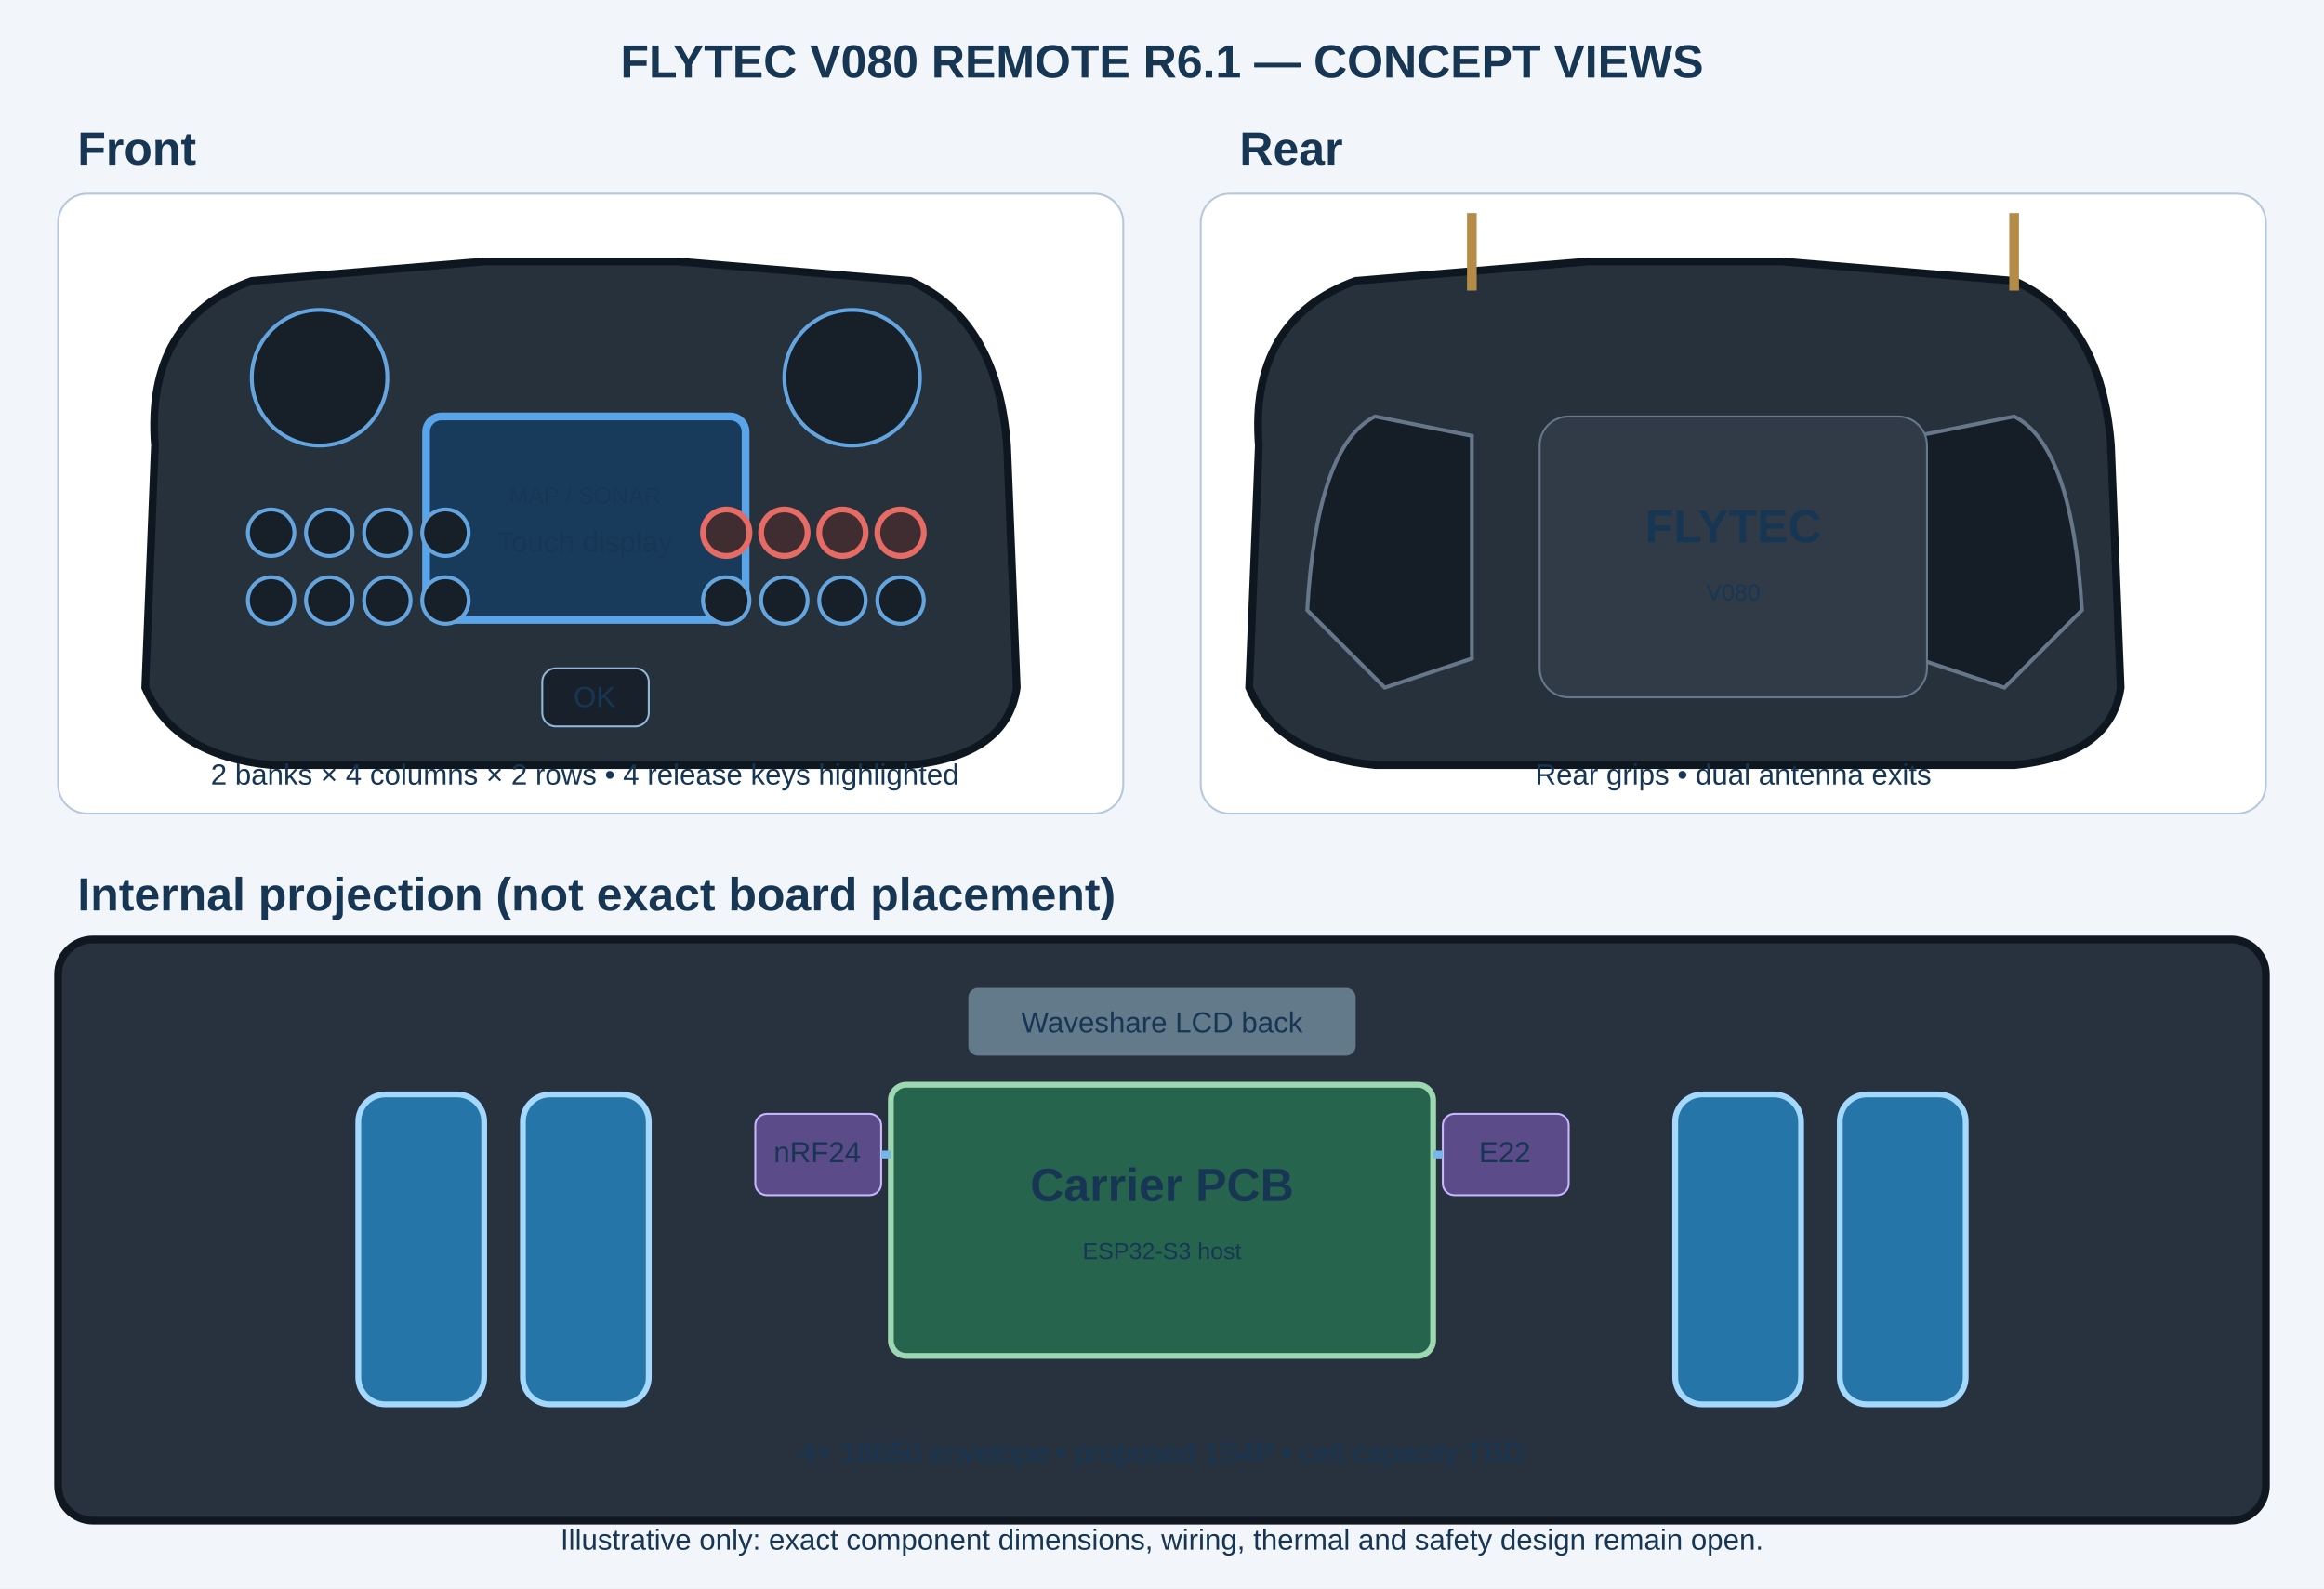
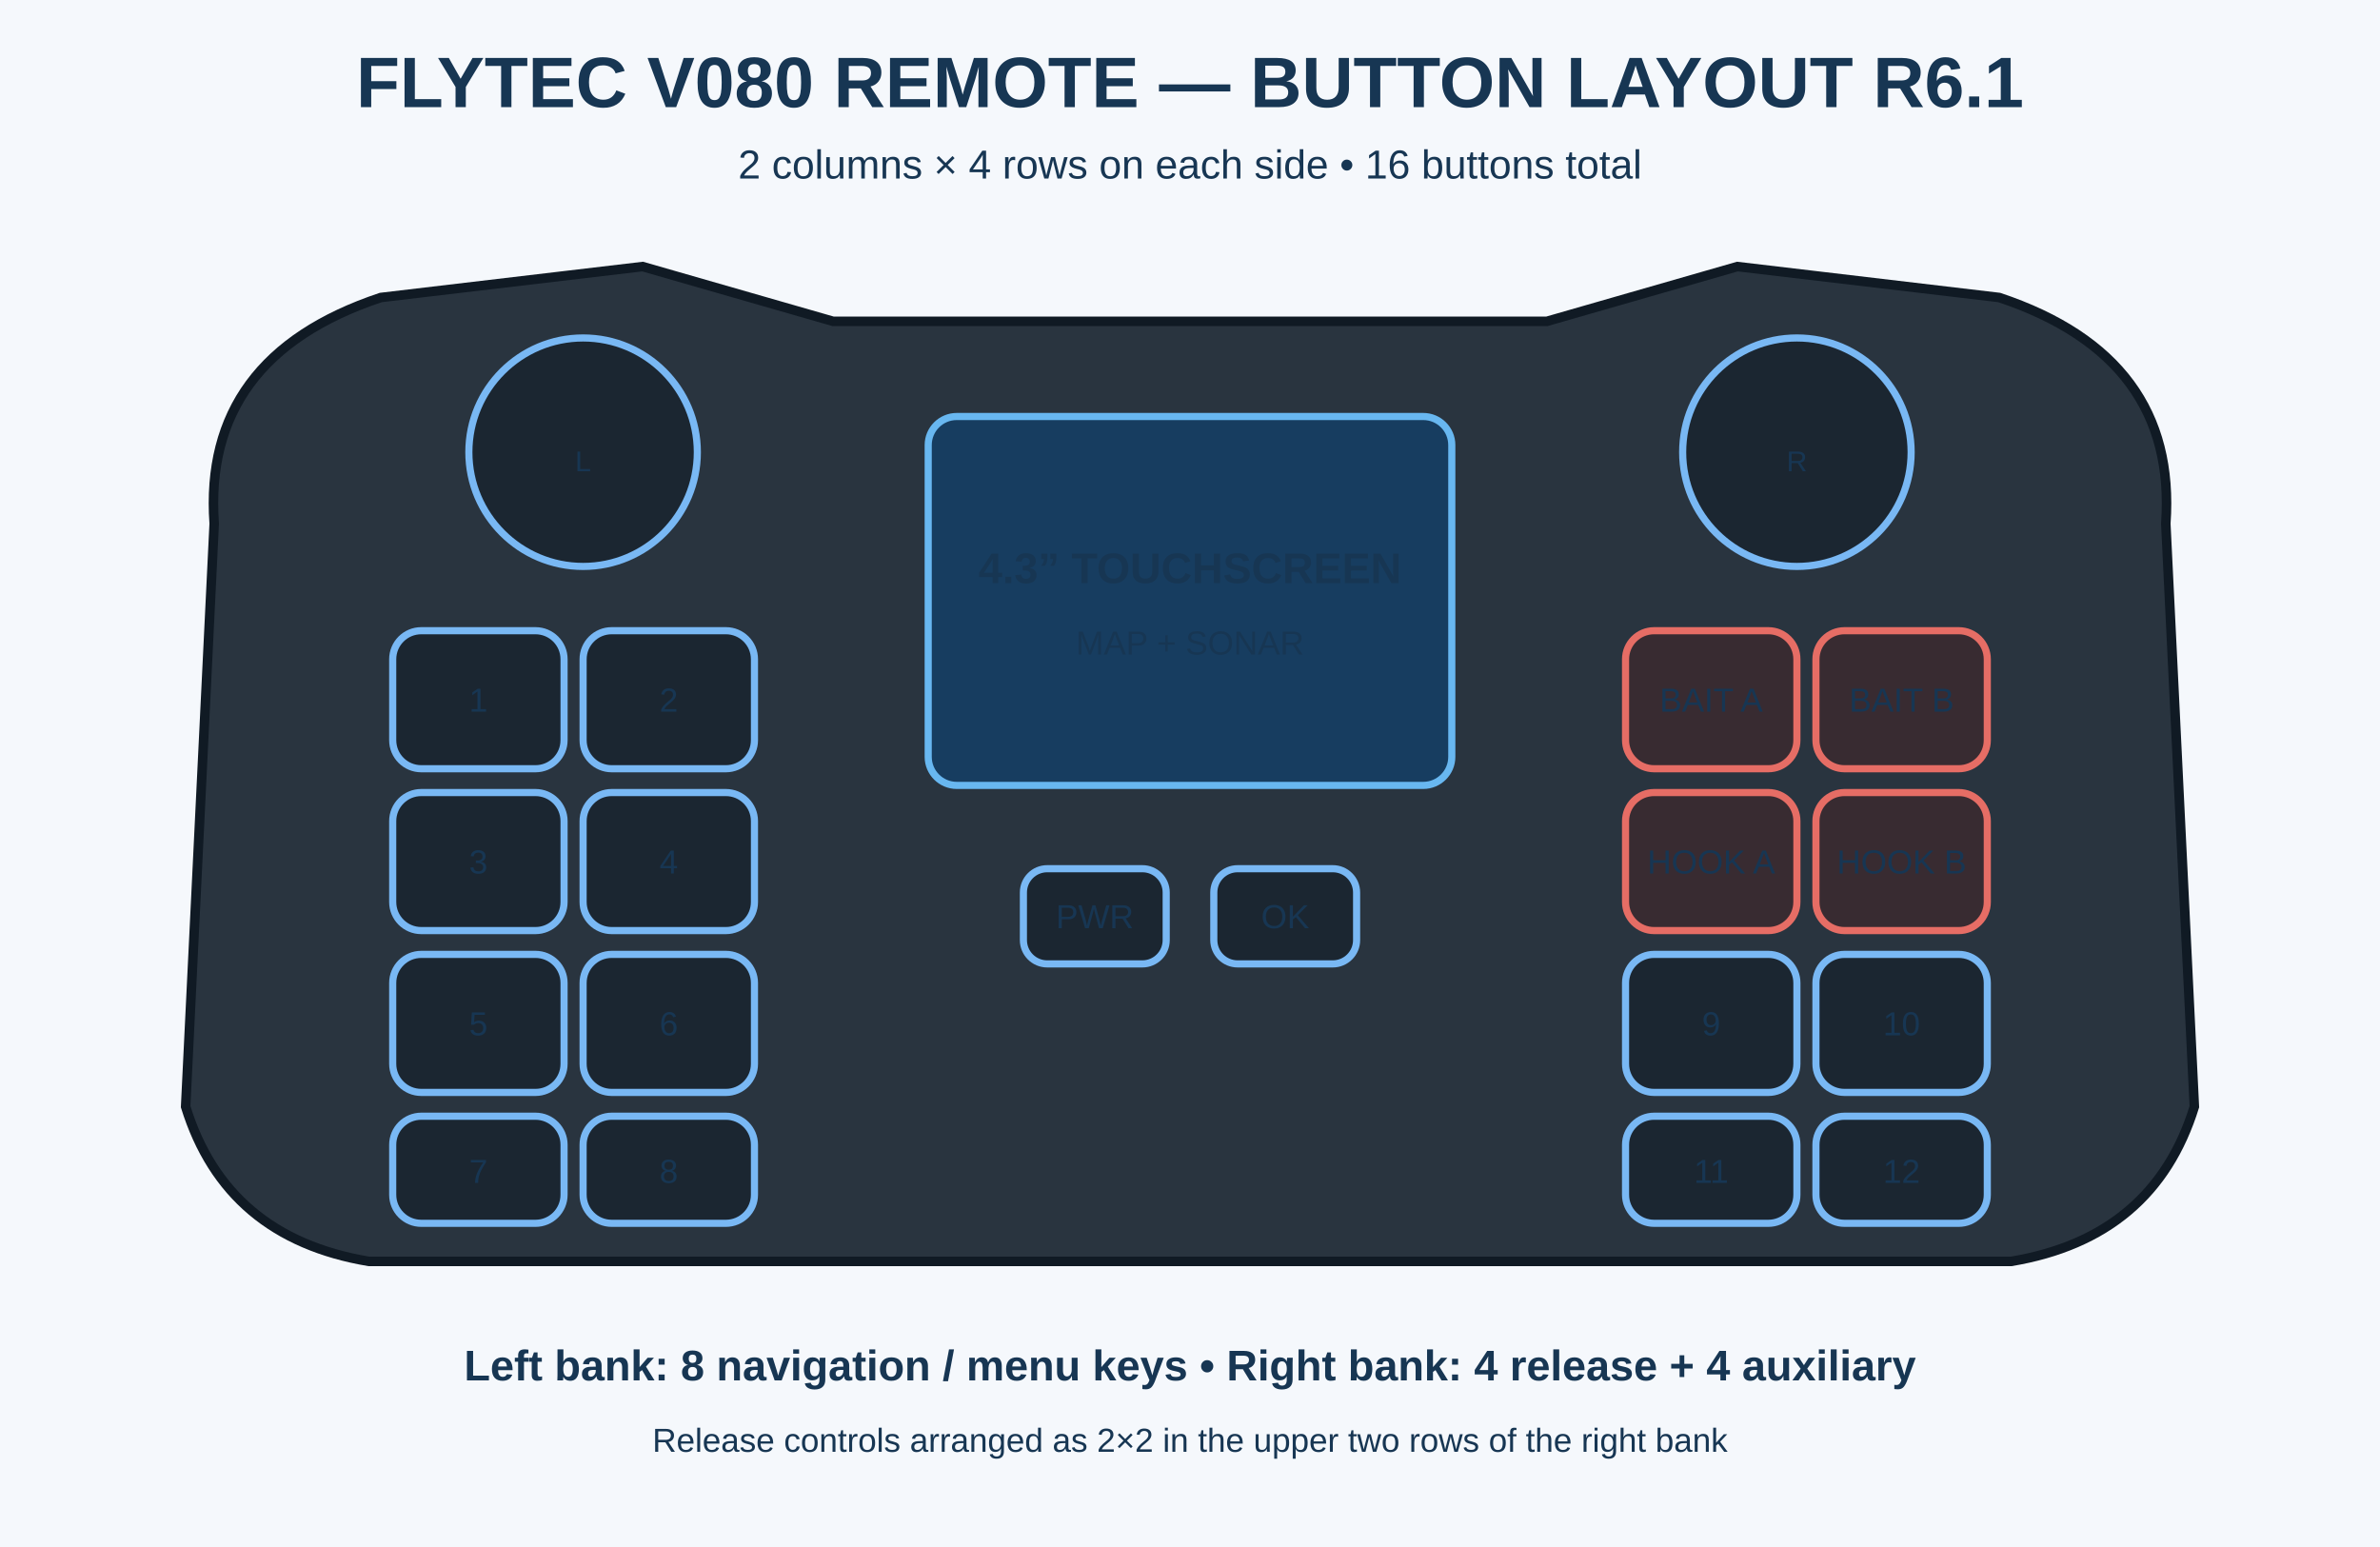
- <svg xmlns="http://www.w3.org/2000/svg" width="1200" height="820" viewBox="0 0 1200 820">
-   <rect width="1200" height="820" fill="#f2f6fb" />
-   <style>text{font-family:Arial;fill:#173654}.h{font-weight:bold;font-size:24px}.s{font-size:15px}.shell{fill:#26313c;stroke:#0e1720;stroke-width:4}.b{fill:#171f28;stroke:#65a5df;stroke-width:2}</style>
-   <text x="600" y="40" text-anchor="middle" class="h">FLYTEC V080 REMOTE R6.1 — CONCEPT VIEWS</text>
-   <text x="40" y="85" class="h">Front</text>
-   <text x="640" y="85" class="h">Rear</text>
-   <rect x="30" y="100" width="550" height="320" rx="15" fill="#fff" stroke="#b5c8da" />
-   <rect x="620" y="100" width="550" height="320" rx="15" fill="#fff" stroke="#b5c8da" />
-   <path class="shell" d="M130 145 Q75 165 80 230 L75 355 Q90 390 140 395 H470 Q520 390 525 355 L520 230 Q515 165 470 145 L350 135 H250Z" />
-   <rect x="220" y="215" width="165" height="105" rx="8" fill="#193b5b" stroke="#5aa5e9" stroke-width="4" />
-   <text x="302" y="260" text-anchor="middle" fill="#fff">MAP / SONAR</text>
-   <text x="302" y="285" text-anchor="middle" fill="#bfe2ff" class="s">Touch display</text>
-   <circle cx="165" cy="195" r="35" class="b" />
-   <circle cx="440" cy="195" r="35" class="b" />
-   <g class="b">
-     <circle cx="140" cy="275" r="12" />
-     <circle cx="170" cy="275" r="12" />
-     <circle cx="200" cy="275" r="12" />
-     <circle cx="230" cy="275" r="12" />
-     <circle cx="140" cy="310" r="12" />
-     <circle cx="170" cy="310" r="12" />
-     <circle cx="200" cy="310" r="12" />
-     <circle cx="230" cy="310" r="12" />
-     <circle cx="375" cy="275" r="12" />
-     <circle cx="405" cy="275" r="12" />
-     <circle cx="435" cy="275" r="12" />
-     <circle cx="465" cy="275" r="12" />
-     <circle cx="375" cy="310" r="12" />
-     <circle cx="405" cy="310" r="12" />
-     <circle cx="435" cy="310" r="12" />
-     <circle cx="465" cy="310" r="12" />
+ <svg xmlns="http://www.w3.org/2000/svg" width="1000" height="650" viewBox="0 0 1000 650">
+   <rect width="1000" height="650" fill="#f5f8fc" />
+   <style>text{font-family:Arial;fill:#173653}.title{font-size:30px;font-weight:bold}.subtitle{font-size:17px}.label{font-size:18px;font-weight:bold}.small{font-size:14px}.shell{fill:#29343f;stroke:#101a24;stroke-width:4}.key{fill:#1b2631;stroke:#79b8f4;stroke-width:3}.release{fill:#382b31;stroke:#e66d65;stroke-width:3}.center{fill:#173d60;stroke:#68b7f0;stroke-width:3}</style>
+   <text x="500" y="45" text-anchor="middle" class="title">FLYTEC V080 REMOTE — BUTTON LAYOUT R6.1</text>
+   <text x="500" y="75" text-anchor="middle" class="subtitle">2 columns × 4 rows on each side • 16 buttons total</text>
+   <path class="shell" d="M160 125 Q85 150 90 220 L78 465 Q95 520 155 530 H845 Q905 520 922 465 L910 220 Q915 150 840 125 L730 112 L650 135 H350 L270 112Z" />
+   <circle cx="245" cy="190" r="48" class="key" />
+   <circle cx="755" cy="190" r="48" class="key" />
+   <text x="245" y="198" text-anchor="middle" fill="#fff">L</text>
+   <text x="755" y="198" text-anchor="middle" fill="#fff">R</text>
+   <rect x="390" y="175" width="220" height="155" rx="12" class="center" />
+   <text x="500" y="245" text-anchor="middle" fill="#fff" class="label">4.3” TOUCHSCREEN</text>
+   <text x="500" y="275" text-anchor="middle" fill="#cdeaff" class="small">MAP + SONAR</text>
+   <g class="key">
+     <rect x="165" y="265" width="72" height="58" rx="12" />
+     <rect x="245" y="265" width="72" height="58" rx="12" />
+     <rect x="165" y="333" width="72" height="58" rx="12" />
+     <rect x="245" y="333" width="72" height="58" rx="12" />
+     <rect x="165" y="401" width="72" height="58" rx="12" />
+     <rect x="245" y="401" width="72" height="58" rx="12" />
+     <rect x="165" y="469" width="72" height="45" rx="12" />
+     <rect x="245" y="469" width="72" height="45" rx="12" />
  </g>
-   <g fill="#402d32" stroke="#e56b64" stroke-width="3">
-     <circle cx="375" cy="275" r="12" />
-     <circle cx="405" cy="275" r="12" />
-     <circle cx="435" cy="275" r="12" />
-     <circle cx="465" cy="275" r="12" />
+   <g class="release">
+     <rect x="683" y="265" width="72" height="58" rx="12" />
+     <rect x="763" y="265" width="72" height="58" rx="12" />
+     <rect x="683" y="333" width="72" height="58" rx="12" />
+     <rect x="763" y="333" width="72" height="58" rx="12" />
  </g>
-   <rect x="280" y="345" width="55" height="30" rx="7" fill="#18212b" stroke="#91b8d8" />
-   <text x="307" y="365" text-anchor="middle" fill="#fff" class="s">OK</text>
-   <text x="302" y="405" text-anchor="middle" class="s">2 banks × 4 columns × 2 rows • 4 release keys highlighted</text>
-   <path class="shell" d="M700 145 Q645 165 650 230 L645 355 Q660 390 710 395 H1040 Q1090 390 1095 355 L1090 230 Q1085 165 1040 145 L920 135 H820Z" />
-   <path d="M710 215 Q680 230 675 315 L715 355 L760 340 V225Z M1040 215 Q1070 230 1075 315 L1035 355 L990 340 V225Z" fill="#151d26" stroke="#657789" stroke-width="2" />
-   <rect x="795" y="215" width="200" height="145" rx="15" fill="#303b47" stroke="#66798a" />
-   <text x="895" y="280" text-anchor="middle" fill="#bdcad5" class="h">FLYTEC</text>
-   <text x="895" y="310" text-anchor="middle" fill="#bdcad5">V080</text>
-   <line x1="760" y1="150" x2="760" y2="110" stroke="#b58b48" stroke-width="5" />
-   <line x1="1040" y1="150" x2="1040" y2="110" stroke="#b58b48" stroke-width="5" />
-   <text x="895" y="405" text-anchor="middle" class="s">Rear grips • dual antenna exits</text>
-   <text x="40" y="470" class="h">Internal projection (not exact board placement)</text>
-   <rect x="30" y="485" width="1140" height="300" rx="18" fill="#27323e" stroke="#101720" stroke-width="4" />
-   <rect x="460" y="560" width="280" height="140" rx="8" fill="#27644d" stroke="#9dd8b3" stroke-width="3" />
-   <text x="600" y="620" text-anchor="middle" fill="#fff" class="h">Carrier PCB</text>
-   <text x="600" y="650" text-anchor="middle" fill="#e0ffed">ESP32-S3 host</text>
-   <rect x="500" y="510" width="200" height="35" rx="5" fill="#637a8b" />
-   <text x="600" y="533" text-anchor="middle" fill="#fff" class="s">Waveshare LCD back</text>
-   <g fill="#2675a8" stroke="#a4d8ff" stroke-width="3">
-     <rect x="185" y="565" width="65" height="160" rx="14" />
-     <rect x="270" y="565" width="65" height="160" rx="14" />
-     <rect x="865" y="565" width="65" height="160" rx="14" />
-     <rect x="950" y="565" width="65" height="160" rx="14" />
+   <g class="key">
+     <rect x="683" y="401" width="72" height="58" rx="12" />
+     <rect x="763" y="401" width="72" height="58" rx="12" />
+     <rect x="683" y="469" width="72" height="45" rx="12" />
+     <rect x="763" y="469" width="72" height="45" rx="12" />
  </g>
-   <text x="600" y="755" text-anchor="middle" fill="#d9f2ff" class="s">4× 18650 envelope • proposed 1S4P • cell capacity TBD</text>
-   <rect x="390" y="575" width="65" height="42" rx="6" fill="#5b4b88" stroke="#c8b7ff" />
-   <text x="422" y="600" text-anchor="middle" fill="#fff" class="s">nRF24</text>
-   <rect x="745" y="575" width="65" height="42" rx="6" fill="#5b4b88" stroke="#c8b7ff" />
-   <text x="777" y="600" text-anchor="middle" fill="#fff" class="s">E22</text>
-   <path d="M455 596 L460 596 M740 596 L745 596" stroke="#77b7e8" stroke-width="4" />
-   <text x="600" y="800" text-anchor="middle" class="s">Illustrative only: exact component dimensions, wiring, thermal and safety design remain open.</text>
+   <text x="201" y="299" text-anchor="middle" fill="#fff" class="small">1</text>
+   <text x="281" y="299" text-anchor="middle" fill="#fff" class="small">2</text>
+   <text x="201" y="367" text-anchor="middle" fill="#fff" class="small">3</text>
+   <text x="281" y="367" text-anchor="middle" fill="#fff" class="small">4</text>
+   <text x="201" y="435" text-anchor="middle" fill="#fff" class="small">5</text>
+   <text x="281" y="435" text-anchor="middle" fill="#fff" class="small">6</text>
+   <text x="201" y="497" text-anchor="middle" fill="#fff" class="small">7</text>
+   <text x="281" y="497" text-anchor="middle" fill="#fff" class="small">8</text>
+   <g fill="#fff" class="small">
+     <text x="719" y="299" text-anchor="middle">BAIT A</text>
+     <text x="799" y="299" text-anchor="middle">BAIT B</text>
+     <text x="719" y="367" text-anchor="middle">HOOK A</text>
+     <text x="799" y="367" text-anchor="middle">HOOK B</text>
+     <text x="719" y="435" text-anchor="middle">9</text>
+     <text x="799" y="435" text-anchor="middle">10</text>
+     <text x="719" y="497" text-anchor="middle">11</text>
+     <text x="799" y="497" text-anchor="middle">12</text>
+   </g>
+   <rect x="430" y="365" width="60" height="40" rx="10" class="key" />
+   <rect x="510" y="365" width="60" height="40" rx="10" class="key" />
+   <text x="460" y="390" text-anchor="middle" fill="#fff" class="small">PWR</text>
+   <text x="540" y="390" text-anchor="middle" fill="#fff" class="small">OK</text>
+   <text x="500" y="580" text-anchor="middle" class="label">Left bank: 8 navigation / menu keys • Right bank: 4 release + 4 auxiliary</text>
+   <text x="500" y="610" text-anchor="middle" class="small">Release controls arranged as 2×2 in the upper two rows of the right bank</text>
</svg>
